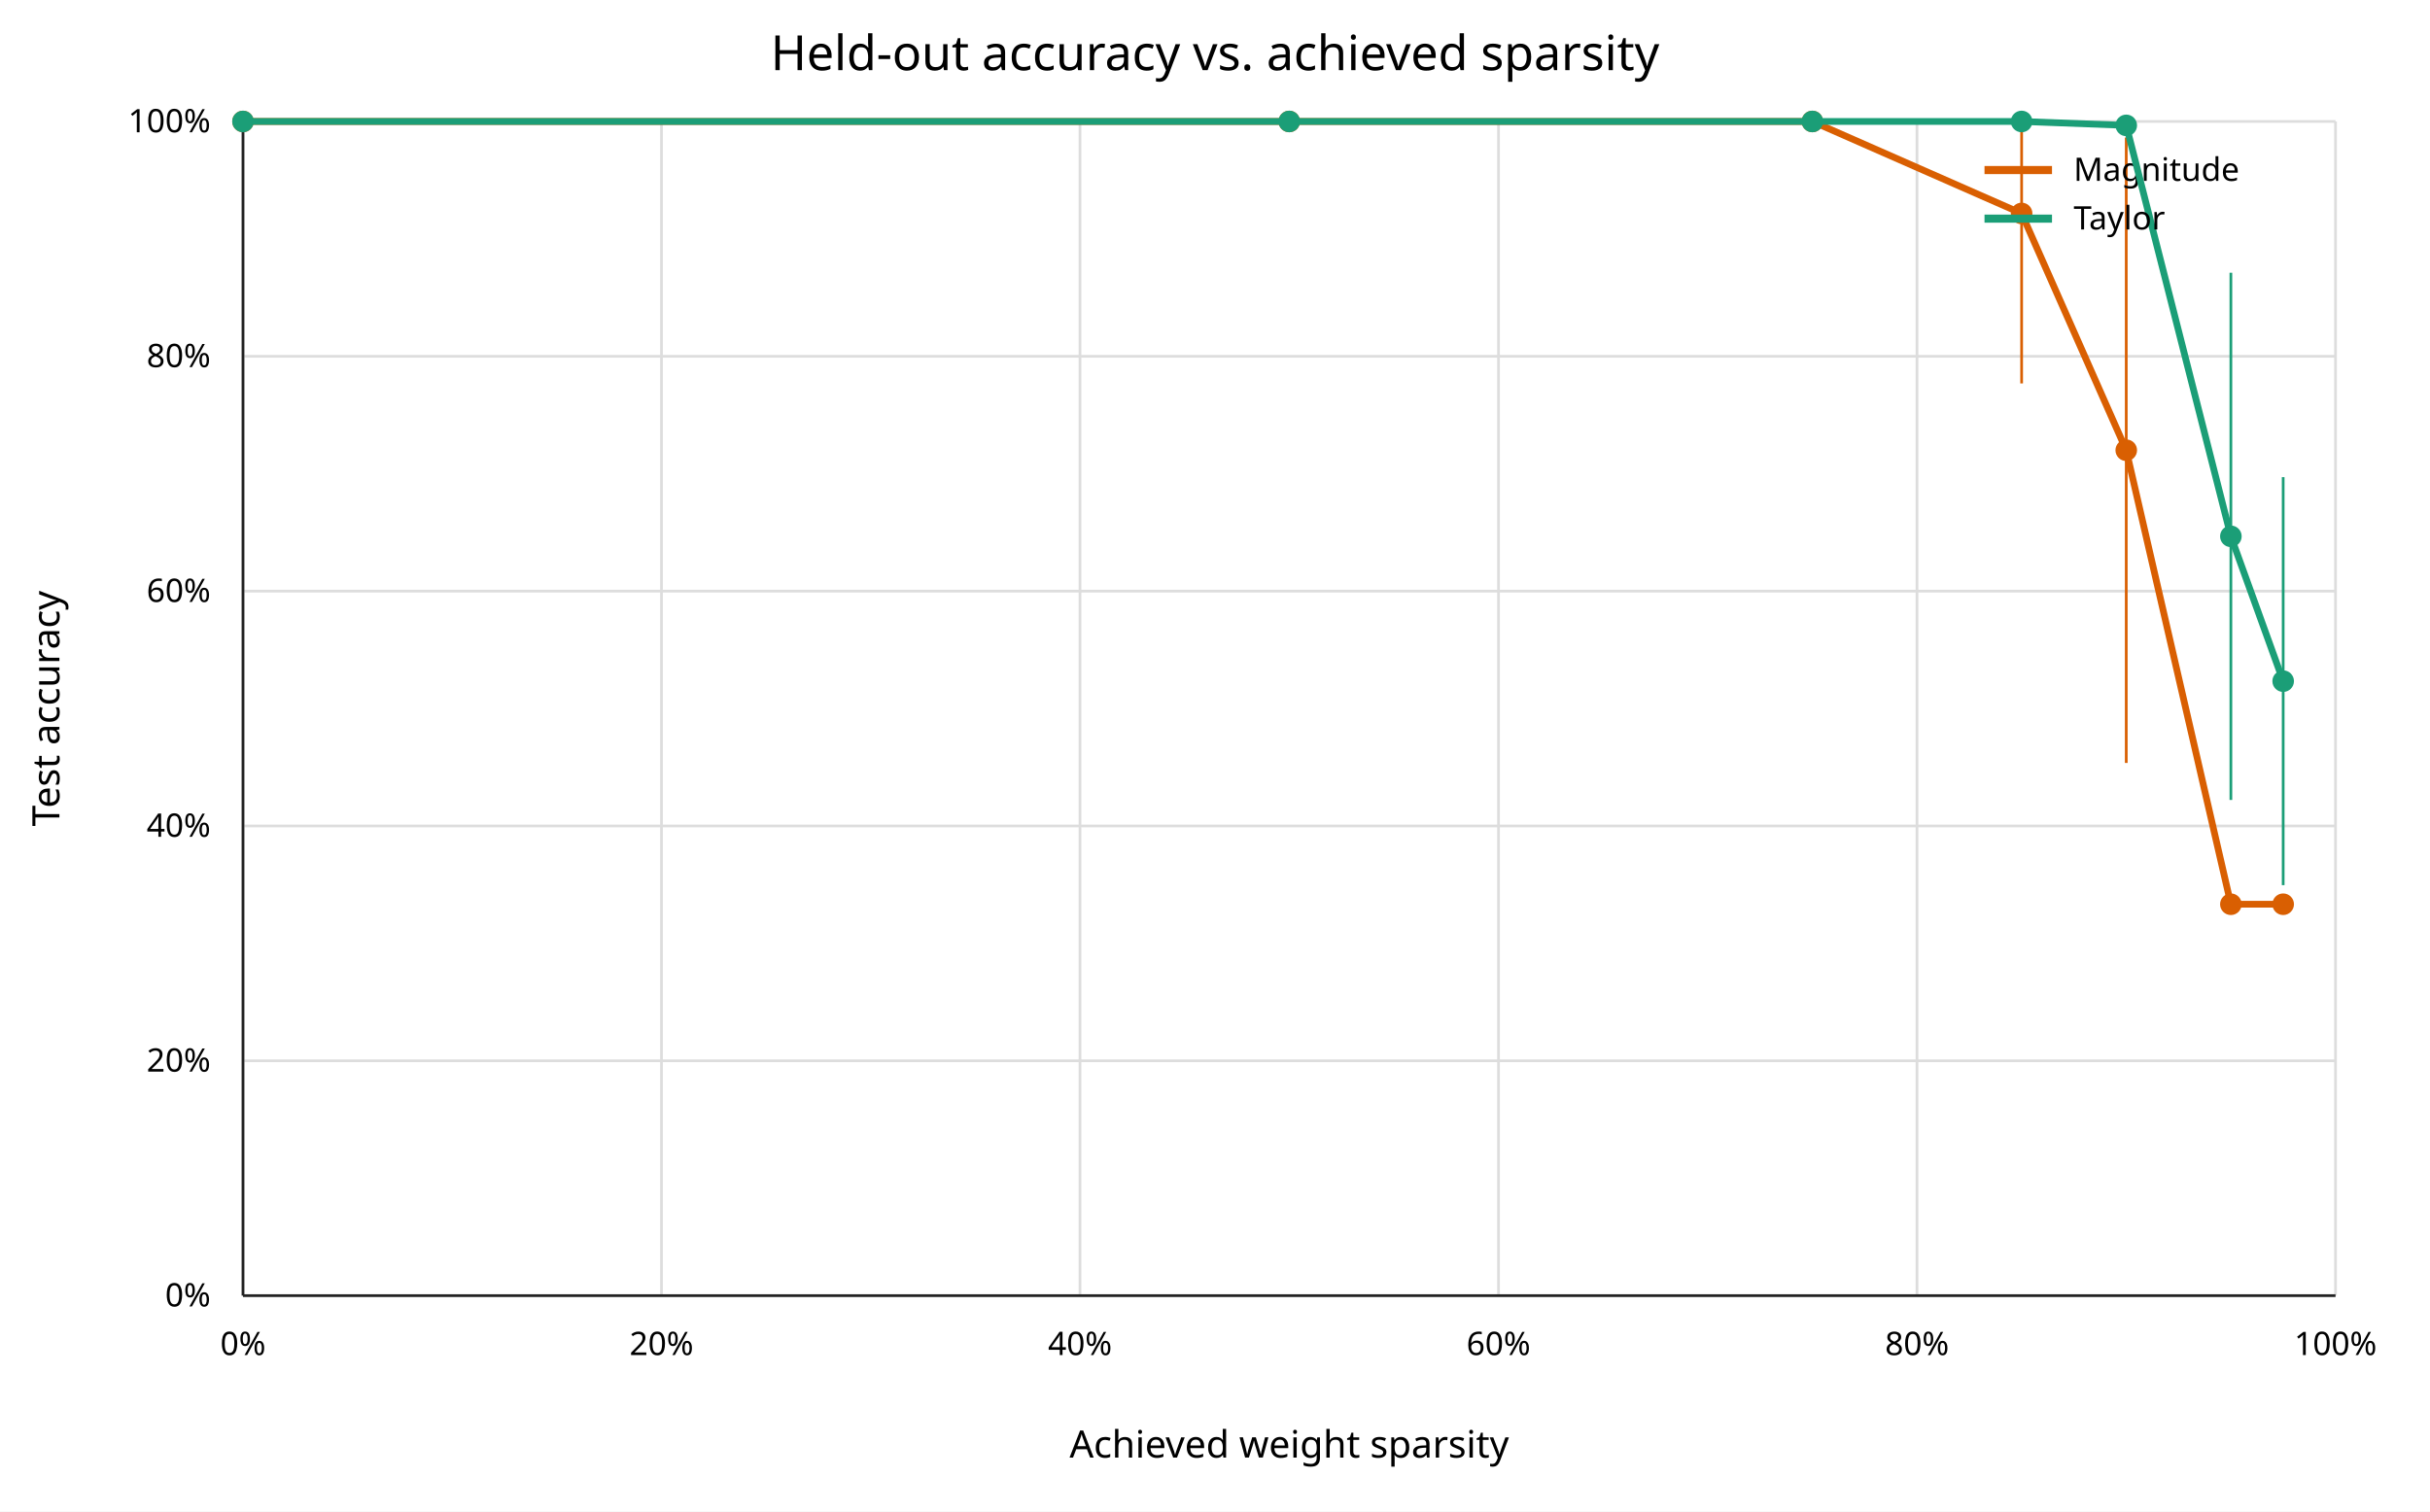
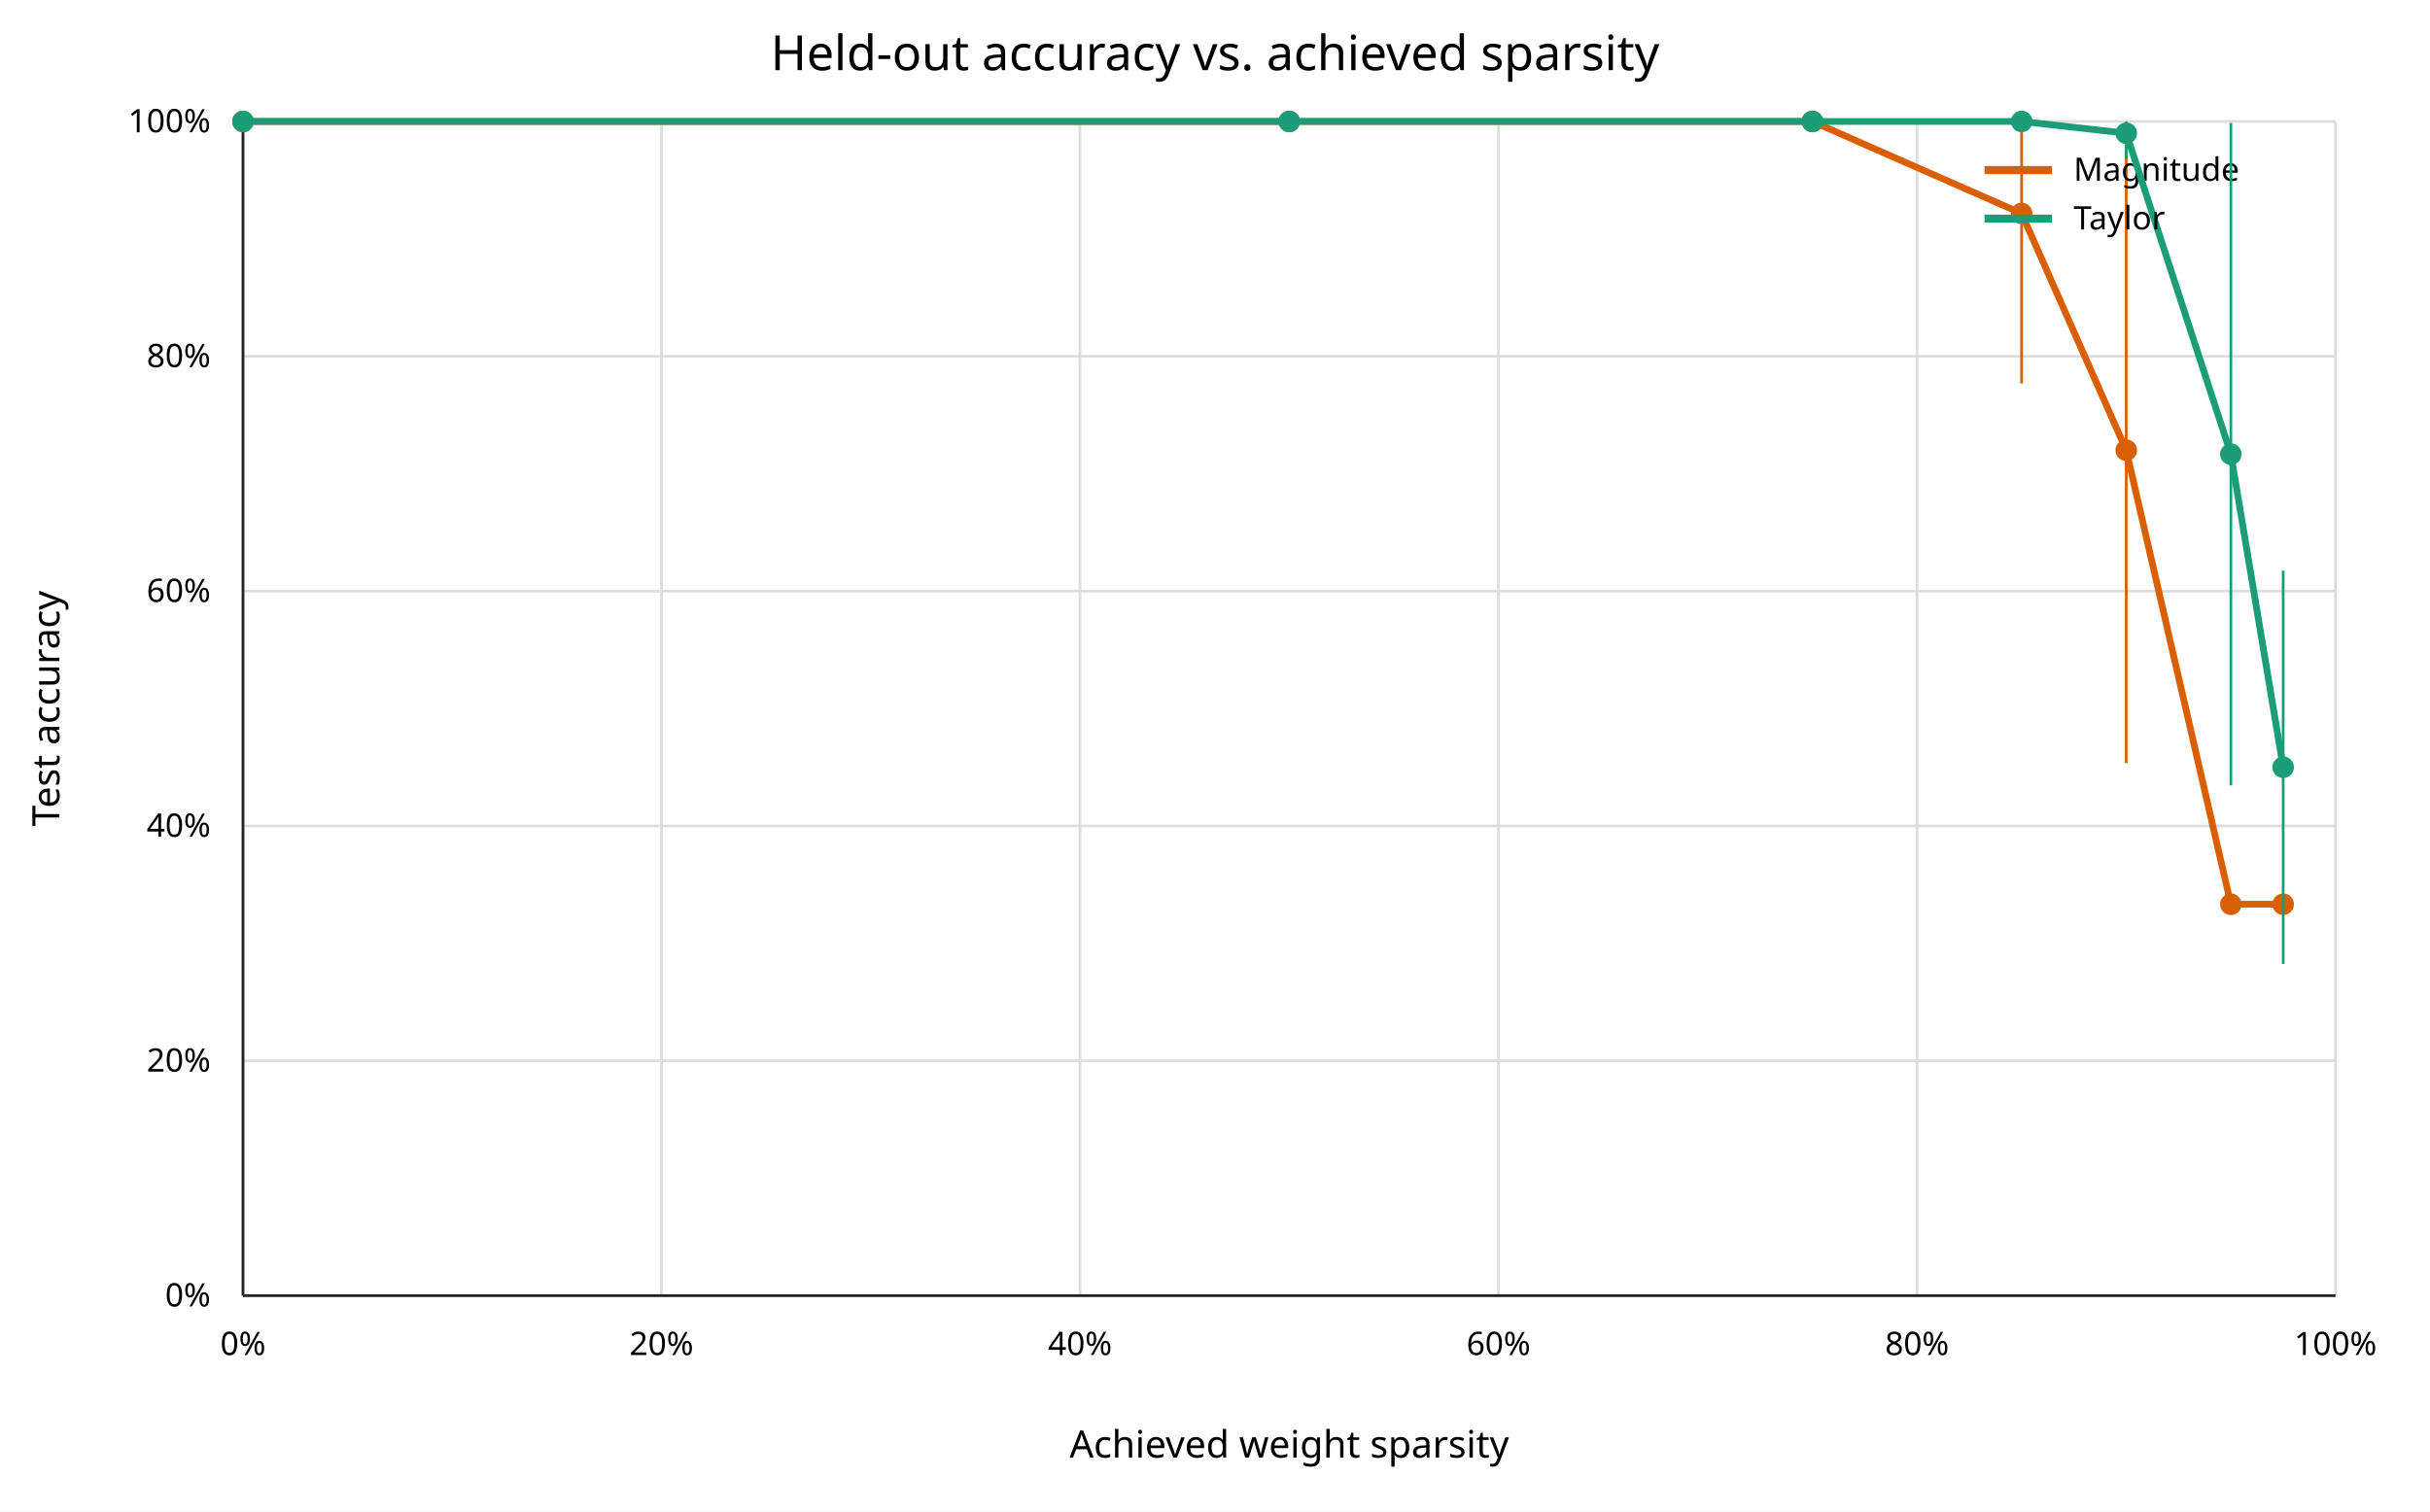
<svg xmlns="http://www.w3.org/2000/svg" width="900" height="560" viewBox="0 0 900 560">
  <rect width="100%" height="100%" fill="white" />
  <text x="450" y="26" text-anchor="middle" font-family="sans-serif" font-size="18">Held-out accuracy vs. achieved sparsity</text>
  <line x1="90.0" y1="45" x2="90.0" y2="480" stroke="#dddddd" />
  <text x="90.0" y="502" text-anchor="middle" font-family="sans-serif" font-size="12">0%</text>
  <line x1="245.0" y1="45" x2="245.0" y2="480" stroke="#dddddd" />
  <text x="245.0" y="502" text-anchor="middle" font-family="sans-serif" font-size="12">20%</text>
  <line x1="400.0" y1="45" x2="400.0" y2="480" stroke="#dddddd" />
  <text x="400.0" y="502" text-anchor="middle" font-family="sans-serif" font-size="12">40%</text>
  <line x1="555.0" y1="45" x2="555.0" y2="480" stroke="#dddddd" />
  <text x="555.0" y="502" text-anchor="middle" font-family="sans-serif" font-size="12">60%</text>
  <line x1="710.0" y1="45" x2="710.0" y2="480" stroke="#dddddd" />
  <text x="710.0" y="502" text-anchor="middle" font-family="sans-serif" font-size="12">80%</text>
  <line x1="865.0" y1="45" x2="865.0" y2="480" stroke="#dddddd" />
  <text x="865.0" y="502" text-anchor="middle" font-family="sans-serif" font-size="12">100%</text>
  <line x1="90" y1="480.0" x2="865" y2="480.0" stroke="#dddddd" />
  <text x="78" y="484.0" text-anchor="end" font-family="sans-serif" font-size="12">0%</text>
  <line x1="90" y1="393.0" x2="865" y2="393.0" stroke="#dddddd" />
  <text x="78" y="397.0" text-anchor="end" font-family="sans-serif" font-size="12">20%</text>
  <line x1="90" y1="306.0" x2="865" y2="306.0" stroke="#dddddd" />
  <text x="78" y="310.0" text-anchor="end" font-family="sans-serif" font-size="12">40%</text>
  <line x1="90" y1="219.0" x2="865" y2="219.0" stroke="#dddddd" />
  <text x="78" y="223.0" text-anchor="end" font-family="sans-serif" font-size="12">60%</text>
  <line x1="90" y1="132.0" x2="865" y2="132.0" stroke="#dddddd" />
  <text x="78" y="136.0" text-anchor="end" font-family="sans-serif" font-size="12">80%</text>
  <line x1="90" y1="45.0" x2="865" y2="45.0" stroke="#dddddd" />
  <text x="78" y="49.0" text-anchor="end" font-family="sans-serif" font-size="12">100%</text>
  <line x1="90" y1="480" x2="865" y2="480" stroke="#222" />
  <line x1="90" y1="45" x2="90" y2="480" stroke="#222" />
  <text x="477.5" y="540" text-anchor="middle" font-family="sans-serif" font-size="14">Achieved weight sparsity</text>
  <text x="22" y="262.5" transform="rotate(-90 22 262.5)" text-anchor="middle" font-family="sans-serif" font-size="14">Test accuracy</text>
  <polyline points="90.00,45.00 477.50,45.00 671.25,45.00 748.75,79.08 787.50,166.80 826.25,335.00 845.62,335.00" fill="none" stroke="#d95f02" stroke-width="2.5" />
  <line x1="90.00" y1="45.00" x2="90.00" y2="45.00" stroke="#d95f02" />
  <circle cx="90.00" cy="45.00" r="4" fill="#d95f02" />
  <line x1="477.50" y1="45.00" x2="477.50" y2="45.00" stroke="#d95f02" />
  <circle cx="477.50" cy="45.00" r="4" fill="#d95f02" />
  <line x1="671.25" y1="45.00" x2="671.25" y2="45.00" stroke="#d95f02" />
  <circle cx="671.25" cy="45.00" r="4" fill="#d95f02" />
  <line x1="748.75" y1="45.00" x2="748.75" y2="142.05" stroke="#d95f02" />
  <circle cx="748.75" cy="79.08" r="4" fill="#d95f02" />
  <line x1="787.50" y1="50.95" x2="787.50" y2="282.65" stroke="#d95f02" />
  <circle cx="787.50" cy="166.80" r="4" fill="#d95f02" />
  <line x1="826.25" y1="335.00" x2="826.25" y2="335.00" stroke="#d95f02" />
  <circle cx="826.25" cy="335.00" r="4" fill="#d95f02" />
  <line x1="845.62" y1="335.00" x2="845.62" y2="335.00" stroke="#d95f02" />
  <circle cx="845.62" cy="335.00" r="4" fill="#d95f02" />
  <line x1="735" y1="63" x2="760" y2="63" stroke="#d95f02" stroke-width="3" />
  <text x="768" y="67" font-family="sans-serif" font-size="12">Magnitude</text>
-   <polyline points="90.00,45.00 477.50,45.00 671.25,45.00 748.75,45.00 787.50,46.45 826.25,198.70 845.62,252.35" fill="none" stroke="#1b9e77" stroke-width="2.5" />
+   <polyline points="90.00,45.00 477.50,45.00 671.25,45.00 748.75,45.00 787.50,49.35 826.25,168.25 845.62,284.25" fill="none" stroke="#1b9e77" stroke-width="2.5" />
  <line x1="90.00" y1="45.00" x2="90.00" y2="45.00" stroke="#1b9e77" />
  <circle cx="90.00" cy="45.00" r="4" fill="#1b9e77" />
  <line x1="477.50" y1="45.00" x2="477.50" y2="45.00" stroke="#1b9e77" />
  <circle cx="477.50" cy="45.00" r="4" fill="#1b9e77" />
  <line x1="671.25" y1="45.00" x2="671.25" y2="45.00" stroke="#1b9e77" />
  <circle cx="671.25" cy="45.00" r="4" fill="#1b9e77" />
  <line x1="748.75" y1="45.00" x2="748.75" y2="45.00" stroke="#1b9e77" />
  <circle cx="748.75" cy="45.00" r="4" fill="#1b9e77" />
-   <line x1="787.50" y1="45.00" x2="787.50" y2="48.44" stroke="#1b9e77" />
-   <circle cx="787.50" cy="46.45" r="4" fill="#1b9e77" />
-   <line x1="826.25" y1="101.04" x2="826.25" y2="296.36" stroke="#1b9e77" />
-   <circle cx="826.25" cy="198.70" r="4" fill="#1b9e77" />
-   <line x1="845.62" y1="176.77" x2="845.62" y2="327.93" stroke="#1b9e77" />
-   <circle cx="845.62" cy="252.35" r="4" fill="#1b9e77" />
+   <line x1="787.50" y1="45.00" x2="787.50" y2="59.08" stroke="#1b9e77" />
+   <circle cx="787.50" cy="49.35" r="4" fill="#1b9e77" />
+   <line x1="826.25" y1="45.56" x2="826.25" y2="290.94" stroke="#1b9e77" />
+   <circle cx="826.25" cy="168.25" r="4" fill="#1b9e77" />
+   <line x1="845.62" y1="211.39" x2="845.62" y2="357.11" stroke="#1b9e77" />
+   <circle cx="845.62" cy="284.25" r="4" fill="#1b9e77" />
  <line x1="735" y1="81" x2="760" y2="81" stroke="#1b9e77" stroke-width="3" />
  <text x="768" y="85" font-family="sans-serif" font-size="12">Taylor</text>
</svg>
